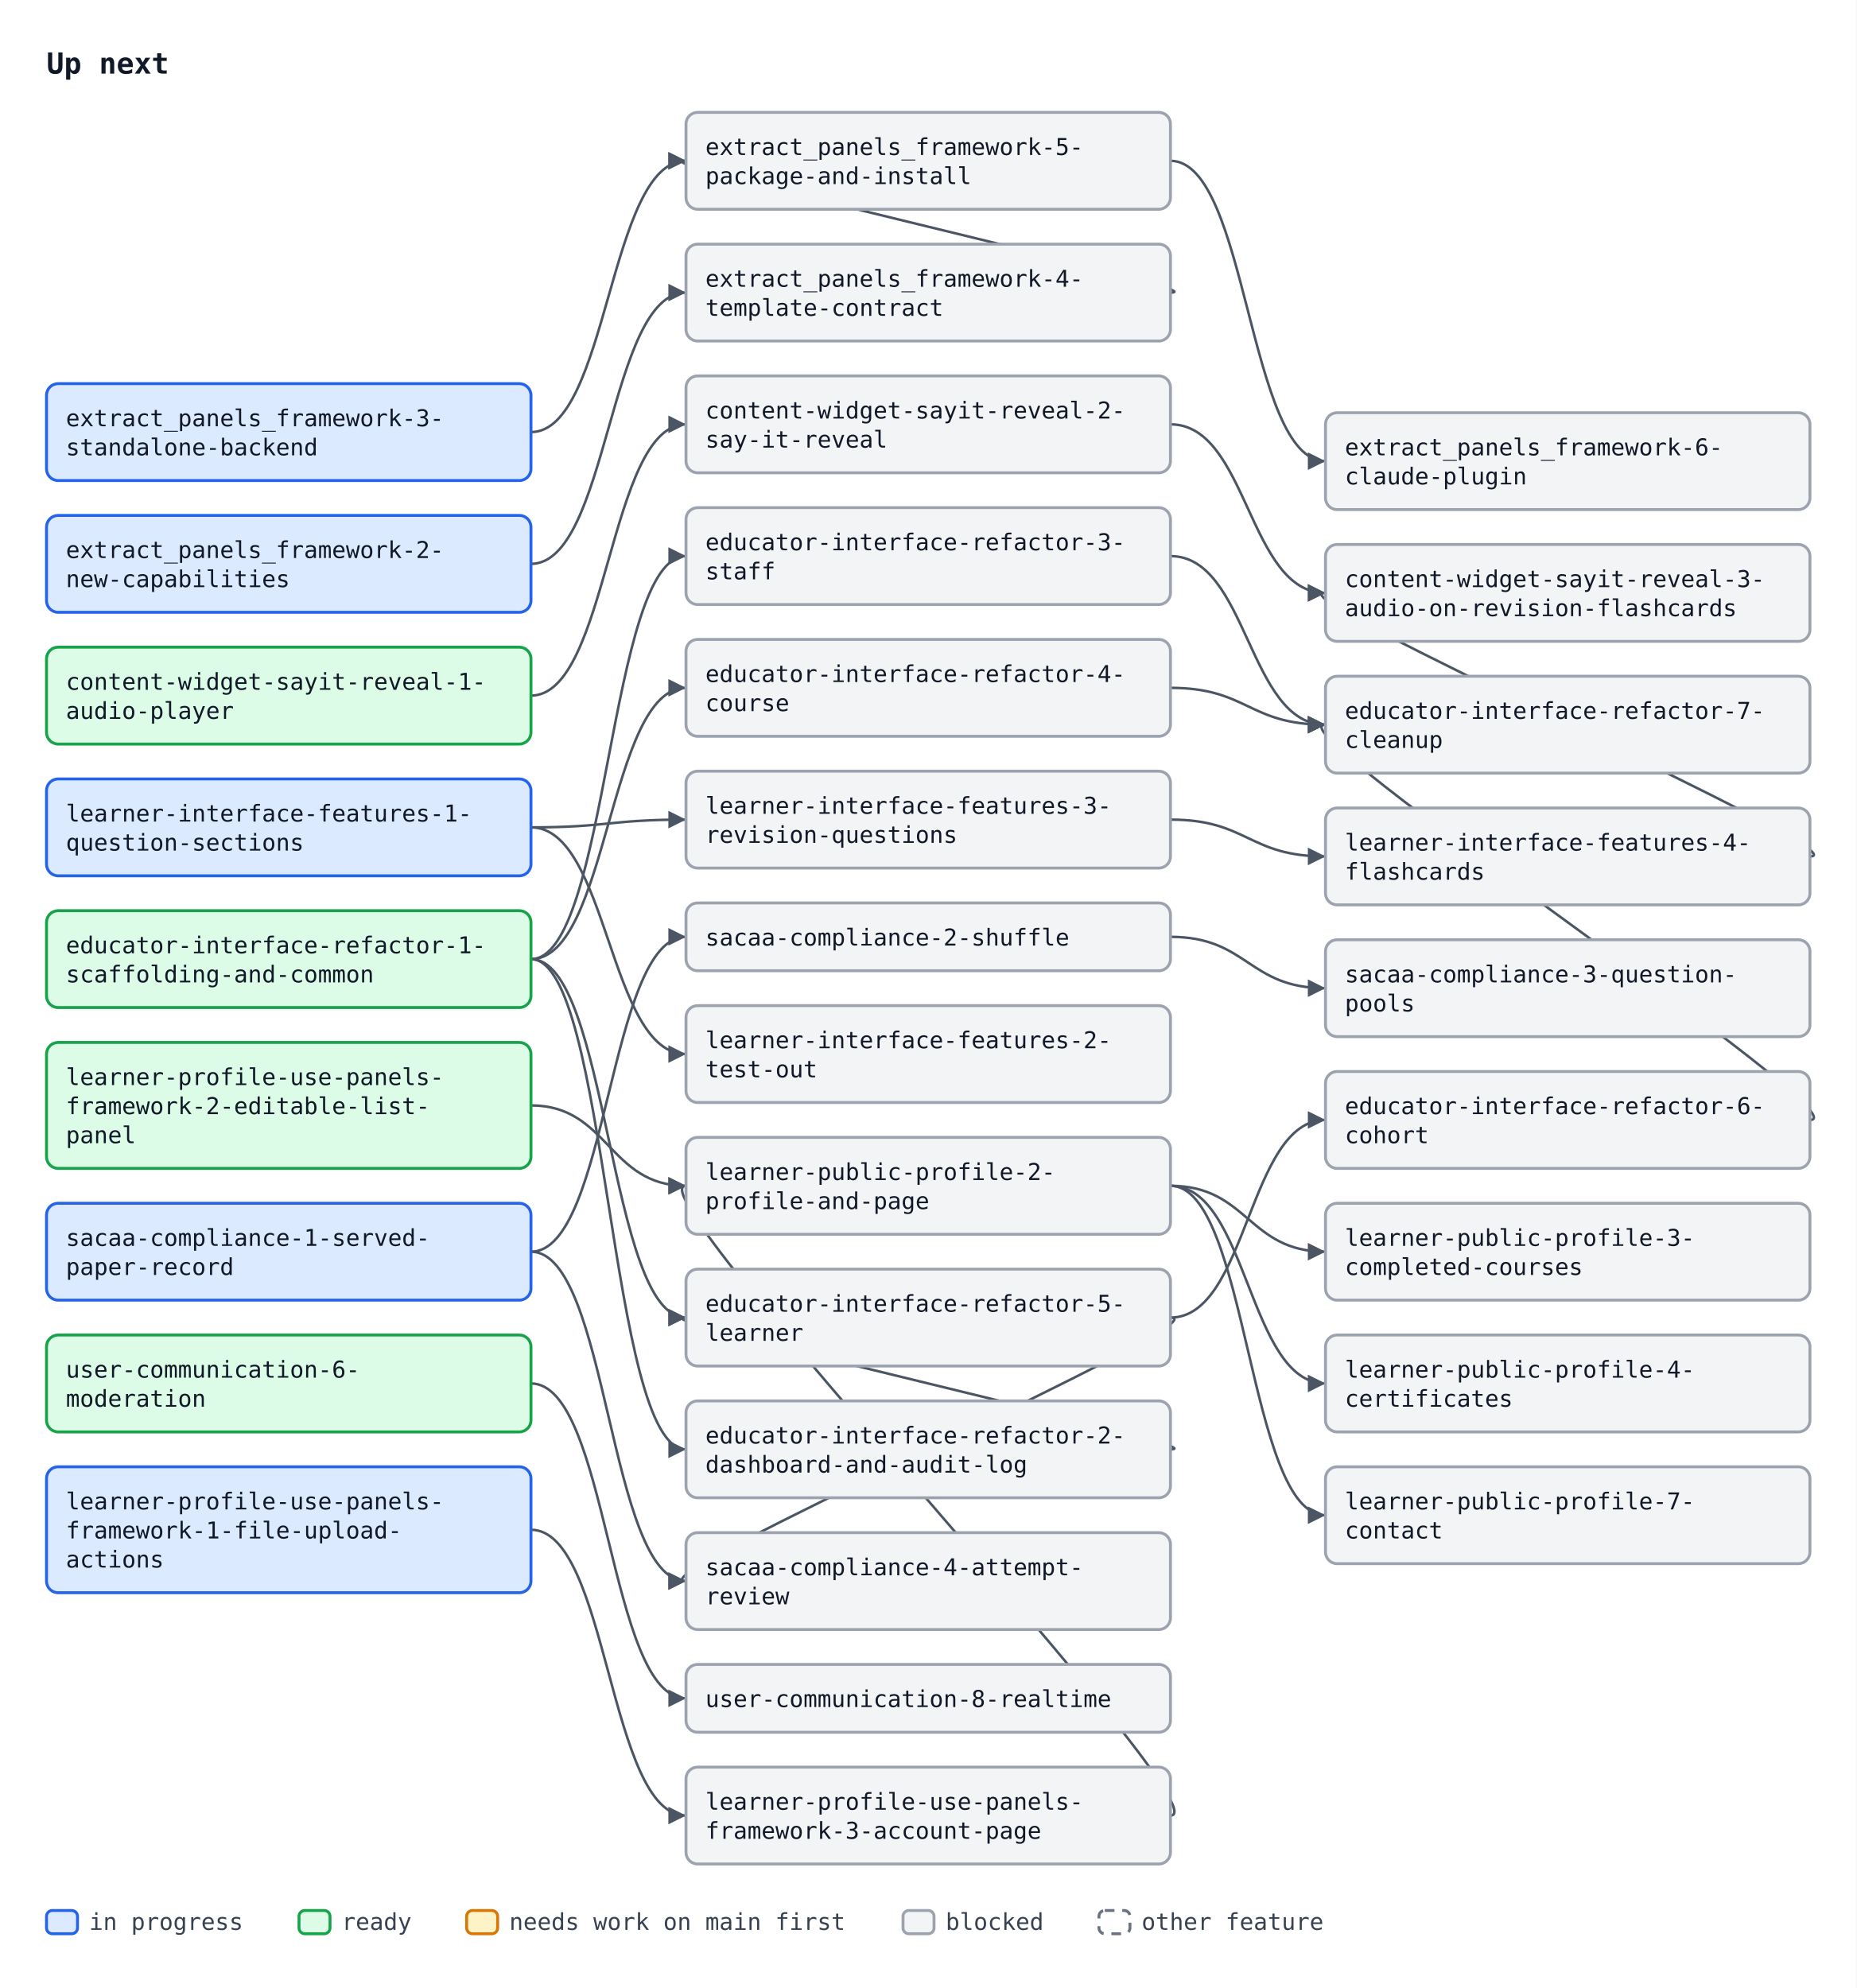
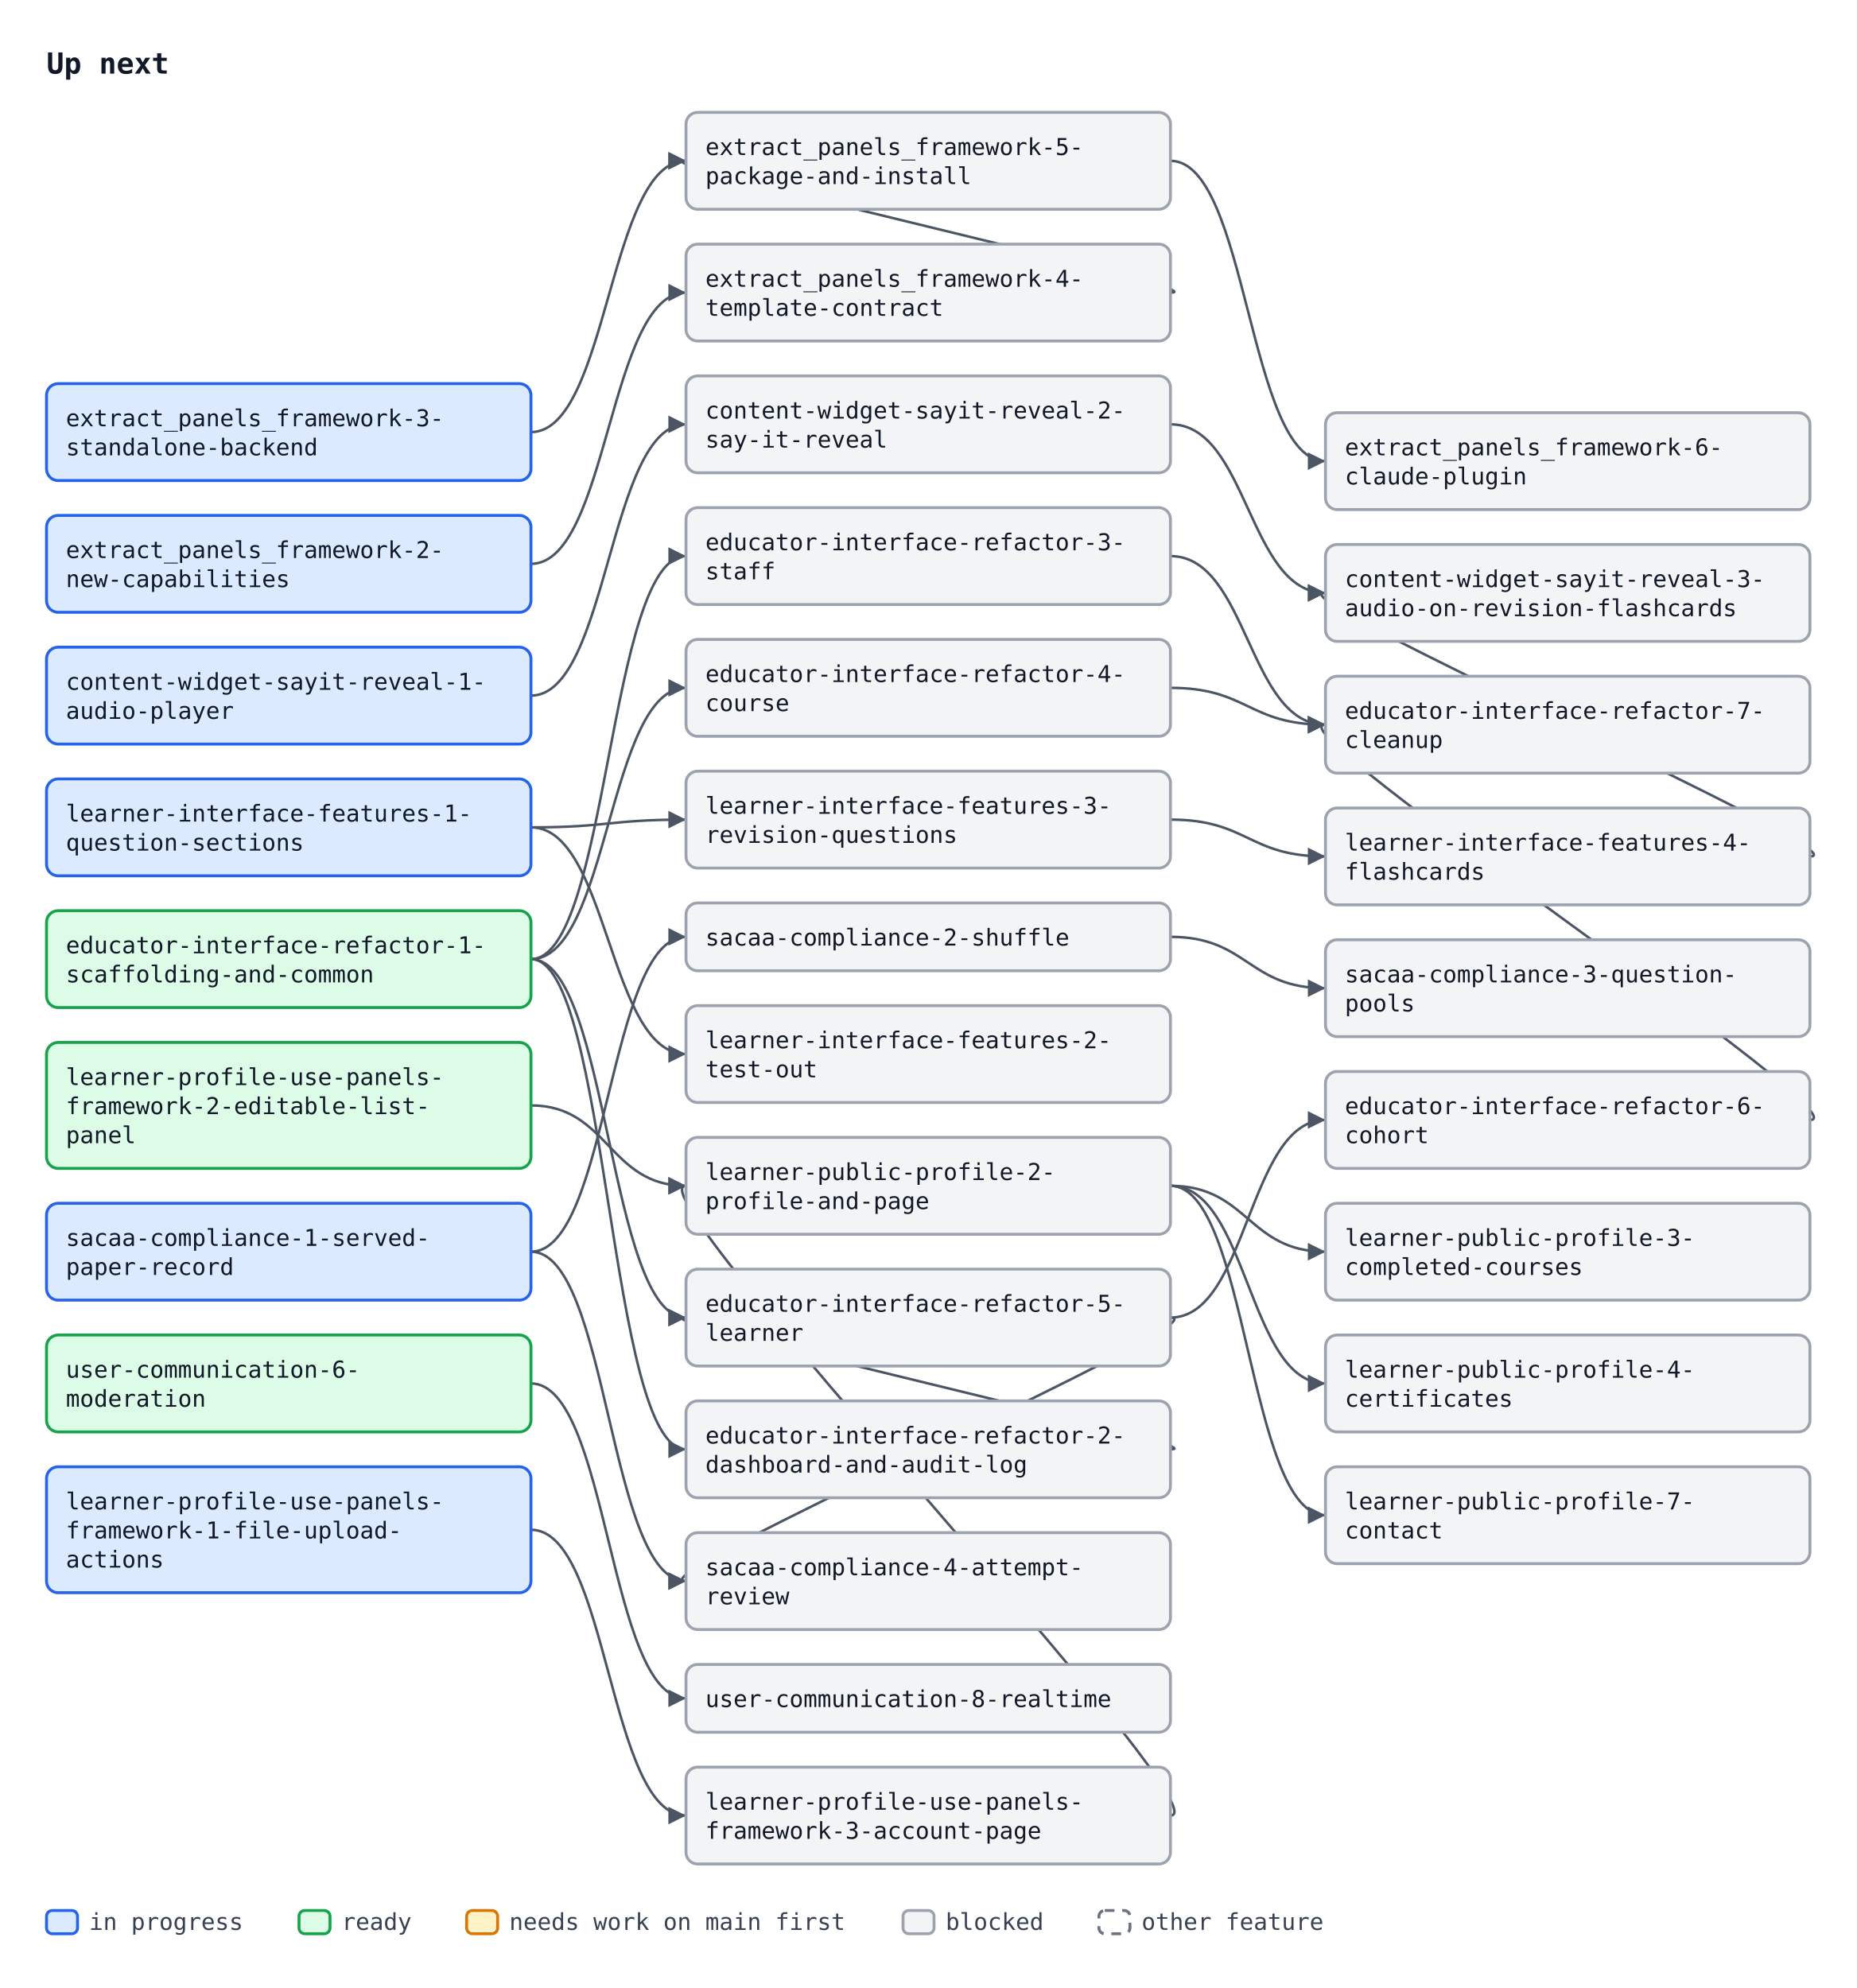
<svg xmlns="http://www.w3.org/2000/svg" width="958" height="1026" viewBox="0 0 958 1026" font-family="ui-monospace, SFMono-Regular, Menlo, Consolas, monospace" font-size="12">
  <defs>
    <marker id="arrow" viewBox="0 0 10 10" refX="10" refY="5" markerWidth="7" markerHeight="7" orient="auto-start-reverse">
      <path d="M0,0 L10,5 L0,10 z" fill="#4b5563" />
    </marker>
  </defs>
  <rect width="958" height="1026" fill="#ffffff" />
  <text x="24" y="38" font-size="15" font-weight="bold" fill="#111827">Up next</text>
  <path d="M274.0,291.0 C314.0,291.0 314.0,151.0 354.0,151.0" fill="none" stroke="#4b5563" stroke-width="1.3" marker-end="url(#arrow)" />
  <path d="M274.0,223.0 C314.0,223.0 314.0,83.0 354.0,83.0" fill="none" stroke="#4b5563" stroke-width="1.3" marker-end="url(#arrow)" />
  <path d="M604.0,151.0 C634.0,151.0 324.0,83.0 354.0,83.0" fill="none" stroke="#4b5563" stroke-width="1.3" marker-end="url(#arrow)" />
  <path d="M604.0,83.0 C644.0,83.0 644.0,238.0 684.0,238.0" fill="none" stroke="#4b5563" stroke-width="1.3" marker-end="url(#arrow)" />
  <path d="M274.0,495.0 C314.0,495.0 314.0,748.0 354.0,748.0" fill="none" stroke="#4b5563" stroke-width="1.3" marker-end="url(#arrow)" />
  <path d="M274.0,495.0 C314.0,495.0 314.0,287.0 354.0,287.0" fill="none" stroke="#4b5563" stroke-width="1.3" marker-end="url(#arrow)" />
  <path d="M274.0,495.0 C314.0,495.0 314.0,355.0 354.0,355.0" fill="none" stroke="#4b5563" stroke-width="1.3" marker-end="url(#arrow)" />
  <path d="M274.0,495.0 C314.0,495.0 314.0,680.0 354.0,680.0" fill="none" stroke="#4b5563" stroke-width="1.3" marker-end="url(#arrow)" />
  <path d="M604.0,748.0 C634.0,748.0 324.0,680.0 354.0,680.0" fill="none" stroke="#4b5563" stroke-width="1.3" marker-end="url(#arrow)" />
  <path d="M604.0,680.0 C644.0,680.0 644.0,578.0 684.0,578.0" fill="none" stroke="#4b5563" stroke-width="1.3" marker-end="url(#arrow)" />
  <path d="M604.0,287.0 C644.0,287.0 644.0,374.0 684.0,374.0" fill="none" stroke="#4b5563" stroke-width="1.3" marker-end="url(#arrow)" />
  <path d="M604.0,355.0 C644.0,355.0 644.0,374.0 684.0,374.0" fill="none" stroke="#4b5563" stroke-width="1.3" marker-end="url(#arrow)" />
  <path d="M934.0,578.0 C964.0,578.0 654.0,374.0 684.0,374.0" fill="none" stroke="#4b5563" stroke-width="1.3" marker-end="url(#arrow)" />
  <path d="M274.0,714.0 C314.0,714.0 314.0,876.5 354.0,876.5" fill="none" stroke="#4b5563" stroke-width="1.3" marker-end="url(#arrow)" />
  <path d="M274.0,646.0 C314.0,646.0 314.0,483.5 354.0,483.5" fill="none" stroke="#4b5563" stroke-width="1.3" marker-end="url(#arrow)" />
  <path d="M604.0,483.5 C644.0,483.5 644.0,510.0 684.0,510.0" fill="none" stroke="#4b5563" stroke-width="1.3" marker-end="url(#arrow)" />
  <path d="M274.0,646.0 C314.0,646.0 314.0,816.0 354.0,816.0" fill="none" stroke="#4b5563" stroke-width="1.3" marker-end="url(#arrow)" />
  <path d="M604.0,680.0 C634.0,680.0 324.0,816.0 354.0,816.0" fill="none" stroke="#4b5563" stroke-width="1.3" marker-end="url(#arrow)" />
  <path d="M274.0,427.0 C314.0,427.0 314.0,544.0 354.0,544.0" fill="none" stroke="#4b5563" stroke-width="1.3" marker-end="url(#arrow)" />
  <path d="M274.0,427.0 C314.0,427.0 314.0,423.0 354.0,423.0" fill="none" stroke="#4b5563" stroke-width="1.3" marker-end="url(#arrow)" />
  <path d="M604.0,423.0 C644.0,423.0 644.0,442.0 684.0,442.0" fill="none" stroke="#4b5563" stroke-width="1.3" marker-end="url(#arrow)" />
  <path d="M274.0,359.0 C314.0,359.0 314.0,219.0 354.0,219.0" fill="none" stroke="#4b5563" stroke-width="1.3" marker-end="url(#arrow)" />
  <path d="M604.0,219.0 C644.0,219.0 644.0,306.0 684.0,306.0" fill="none" stroke="#4b5563" stroke-width="1.3" marker-end="url(#arrow)" />
  <path d="M934.0,442.0 C964.0,442.0 654.0,306.0 684.0,306.0" fill="none" stroke="#4b5563" stroke-width="1.3" marker-end="url(#arrow)" />
  <path d="M274.0,789.5 C314.0,789.5 314.0,937.0 354.0,937.0" fill="none" stroke="#4b5563" stroke-width="1.3" marker-end="url(#arrow)" />
  <path d="M274.0,570.5 C314.0,570.5 314.0,612.0 354.0,612.0" fill="none" stroke="#4b5563" stroke-width="1.3" marker-end="url(#arrow)" />
  <path d="M604.0,937.0 C634.0,937.0 324.0,612.0 354.0,612.0" fill="none" stroke="#4b5563" stroke-width="1.3" marker-end="url(#arrow)" />
  <path d="M604.0,612.0 C644.0,612.0 644.0,646.0 684.0,646.0" fill="none" stroke="#4b5563" stroke-width="1.3" marker-end="url(#arrow)" />
  <path d="M604.0,612.0 C644.0,612.0 644.0,714.0 684.0,714.0" fill="none" stroke="#4b5563" stroke-width="1.3" marker-end="url(#arrow)" />
  <path d="M604.0,612.0 C644.0,612.0 644.0,782.0 684.0,782.0" fill="none" stroke="#4b5563" stroke-width="1.3" marker-end="url(#arrow)" />
  <rect x="24.0" y="266.0" width="250" height="50" rx="6" fill="#dbeafe" stroke="#2563eb" stroke-width="1.5" />
  <text x="34.0" y="288.0" fill="#111827">extract_panels_framework-2-</text>
  <text x="34.0" y="303.0" fill="#111827">new-capabilities</text>
  <rect x="24.0" y="198.0" width="250" height="50" rx="6" fill="#dbeafe" stroke="#2563eb" stroke-width="1.5" />
  <text x="34.0" y="220.0" fill="#111827">extract_panels_framework-3-</text>
  <text x="34.0" y="235.0" fill="#111827">standalone-backend</text>
  <rect x="354.0" y="126.0" width="250" height="50" rx="6" fill="#f3f4f6" stroke="#9ca3af" stroke-width="1.5" />
  <text x="364.0" y="148.0" fill="#111827">extract_panels_framework-4-</text>
  <text x="364.0" y="163.0" fill="#111827">template-contract</text>
  <rect x="354.0" y="58.0" width="250" height="50" rx="6" fill="#f3f4f6" stroke="#9ca3af" stroke-width="1.5" />
  <text x="364.0" y="80.0" fill="#111827">extract_panels_framework-5-</text>
  <text x="364.0" y="95.0" fill="#111827">package-and-install</text>
  <rect x="684.0" y="213.0" width="250" height="50" rx="6" fill="#f3f4f6" stroke="#9ca3af" stroke-width="1.5" />
  <text x="694.0" y="235.0" fill="#111827">extract_panels_framework-6-</text>
  <text x="694.0" y="250.0" fill="#111827">claude-plugin</text>
  <rect x="24.0" y="470.0" width="250" height="50" rx="6" fill="#dcfce7" stroke="#16a34a" stroke-width="1.5" />
  <text x="34.0" y="492.0" fill="#111827">educator-interface-refactor-1-</text>
  <text x="34.0" y="507.0" fill="#111827">scaffolding-and-common</text>
  <rect x="354.0" y="723.0" width="250" height="50" rx="6" fill="#f3f4f6" stroke="#9ca3af" stroke-width="1.5" />
  <text x="364.0" y="745.0" fill="#111827">educator-interface-refactor-2-</text>
  <text x="364.0" y="760.0" fill="#111827">dashboard-and-audit-log</text>
  <rect x="354.0" y="262.0" width="250" height="50" rx="6" fill="#f3f4f6" stroke="#9ca3af" stroke-width="1.5" />
  <text x="364.0" y="284.0" fill="#111827">educator-interface-refactor-3-</text>
  <text x="364.0" y="299.0" fill="#111827">staff</text>
  <rect x="354.0" y="330.0" width="250" height="50" rx="6" fill="#f3f4f6" stroke="#9ca3af" stroke-width="1.5" />
  <text x="364.0" y="352.0" fill="#111827">educator-interface-refactor-4-</text>
  <text x="364.0" y="367.0" fill="#111827">course</text>
  <rect x="354.0" y="655.0" width="250" height="50" rx="6" fill="#f3f4f6" stroke="#9ca3af" stroke-width="1.5" />
  <text x="364.0" y="677.0" fill="#111827">educator-interface-refactor-5-</text>
  <text x="364.0" y="692.0" fill="#111827">learner</text>
  <rect x="684.0" y="553.0" width="250" height="50" rx="6" fill="#f3f4f6" stroke="#9ca3af" stroke-width="1.5" />
  <text x="694.0" y="575.0" fill="#111827">educator-interface-refactor-6-</text>
  <text x="694.0" y="590.0" fill="#111827">cohort</text>
  <rect x="684.0" y="349.0" width="250" height="50" rx="6" fill="#f3f4f6" stroke="#9ca3af" stroke-width="1.5" />
  <text x="694.0" y="371.0" fill="#111827">educator-interface-refactor-7-</text>
  <text x="694.0" y="386.0" fill="#111827">cleanup</text>
  <rect x="24.0" y="689.0" width="250" height="50" rx="6" fill="#dcfce7" stroke="#16a34a" stroke-width="1.5" />
  <text x="34.0" y="711.0" fill="#111827">user-communication-6-</text>
  <text x="34.0" y="726.0" fill="#111827">moderation</text>
  <rect x="354.0" y="859.0" width="250" height="35" rx="6" fill="#f3f4f6" stroke="#9ca3af" stroke-width="1.5" />
  <text x="364.0" y="881.0" fill="#111827">user-communication-8-realtime</text>
  <rect x="24.0" y="621.0" width="250" height="50" rx="6" fill="#dbeafe" stroke="#2563eb" stroke-width="1.5" />
  <text x="34.0" y="643.0" fill="#111827">sacaa-compliance-1-served-</text>
  <text x="34.0" y="658.0" fill="#111827">paper-record</text>
  <rect x="354.0" y="466.0" width="250" height="35" rx="6" fill="#f3f4f6" stroke="#9ca3af" stroke-width="1.5" />
  <text x="364.0" y="488.0" fill="#111827">sacaa-compliance-2-shuffle</text>
  <rect x="684.0" y="485.0" width="250" height="50" rx="6" fill="#f3f4f6" stroke="#9ca3af" stroke-width="1.5" />
  <text x="694.0" y="507.0" fill="#111827">sacaa-compliance-3-question-</text>
  <text x="694.0" y="522.0" fill="#111827">pools</text>
  <rect x="354.0" y="791.0" width="250" height="50" rx="6" fill="#f3f4f6" stroke="#9ca3af" stroke-width="1.5" />
  <text x="364.0" y="813.0" fill="#111827">sacaa-compliance-4-attempt-</text>
  <text x="364.0" y="828.0" fill="#111827">review</text>
  <rect x="24.0" y="402.0" width="250" height="50" rx="6" fill="#dbeafe" stroke="#2563eb" stroke-width="1.5" />
  <text x="34.0" y="424.0" fill="#111827">learner-interface-features-1-</text>
  <text x="34.0" y="439.0" fill="#111827">question-sections</text>
  <rect x="354.0" y="519.0" width="250" height="50" rx="6" fill="#f3f4f6" stroke="#9ca3af" stroke-width="1.5" />
  <text x="364.0" y="541.0" fill="#111827">learner-interface-features-2-</text>
  <text x="364.0" y="556.0" fill="#111827">test-out</text>
  <rect x="354.0" y="398.0" width="250" height="50" rx="6" fill="#f3f4f6" stroke="#9ca3af" stroke-width="1.5" />
  <text x="364.0" y="420.0" fill="#111827">learner-interface-features-3-</text>
  <text x="364.0" y="435.0" fill="#111827">revision-questions</text>
  <rect x="684.0" y="417.0" width="250" height="50" rx="6" fill="#f3f4f6" stroke="#9ca3af" stroke-width="1.5" />
  <text x="694.0" y="439.0" fill="#111827">learner-interface-features-4-</text>
  <text x="694.0" y="454.0" fill="#111827">flashcards</text>
-   <rect x="24.0" y="334.0" width="250" height="50" rx="6" fill="#dcfce7" stroke="#16a34a" stroke-width="1.5" />
+   <rect x="24.0" y="334.0" width="250" height="50" rx="6" fill="#dbeafe" stroke="#2563eb" stroke-width="1.5" />
  <text x="34.0" y="356.0" fill="#111827">content-widget-sayit-reveal-1-</text>
  <text x="34.0" y="371.0" fill="#111827">audio-player</text>
  <rect x="354.0" y="194.0" width="250" height="50" rx="6" fill="#f3f4f6" stroke="#9ca3af" stroke-width="1.5" />
  <text x="364.0" y="216.0" fill="#111827">content-widget-sayit-reveal-2-</text>
  <text x="364.0" y="231.0" fill="#111827">say-it-reveal</text>
  <rect x="684.0" y="281.0" width="250" height="50" rx="6" fill="#f3f4f6" stroke="#9ca3af" stroke-width="1.5" />
  <text x="694.0" y="303.0" fill="#111827">content-widget-sayit-reveal-3-</text>
  <text x="694.0" y="318.0" fill="#111827">audio-on-revision-flashcards</text>
  <rect x="24.0" y="757.0" width="250" height="65" rx="6" fill="#dbeafe" stroke="#2563eb" stroke-width="1.5" />
  <text x="34.0" y="779.0" fill="#111827">learner-profile-use-panels-</text>
  <text x="34.0" y="794.0" fill="#111827">framework-1-file-upload-</text>
  <text x="34.0" y="809.0" fill="#111827">actions</text>
  <rect x="24.0" y="538.0" width="250" height="65" rx="6" fill="#dcfce7" stroke="#16a34a" stroke-width="1.5" />
  <text x="34.0" y="560.0" fill="#111827">learner-profile-use-panels-</text>
  <text x="34.0" y="575.0" fill="#111827">framework-2-editable-list-</text>
  <text x="34.0" y="590.0" fill="#111827">panel</text>
  <rect x="354.0" y="912.0" width="250" height="50" rx="6" fill="#f3f4f6" stroke="#9ca3af" stroke-width="1.5" />
  <text x="364.0" y="934.0" fill="#111827">learner-profile-use-panels-</text>
  <text x="364.0" y="949.0" fill="#111827">framework-3-account-page</text>
  <rect x="354.0" y="587.0" width="250" height="50" rx="6" fill="#f3f4f6" stroke="#9ca3af" stroke-width="1.5" />
  <text x="364.0" y="609.0" fill="#111827">learner-public-profile-2-</text>
  <text x="364.0" y="624.0" fill="#111827">profile-and-page</text>
  <rect x="684.0" y="621.0" width="250" height="50" rx="6" fill="#f3f4f6" stroke="#9ca3af" stroke-width="1.5" />
  <text x="694.0" y="643.0" fill="#111827">learner-public-profile-3-</text>
  <text x="694.0" y="658.0" fill="#111827">completed-courses</text>
  <rect x="684.0" y="689.0" width="250" height="50" rx="6" fill="#f3f4f6" stroke="#9ca3af" stroke-width="1.5" />
  <text x="694.0" y="711.0" fill="#111827">learner-public-profile-4-</text>
  <text x="694.0" y="726.0" fill="#111827">certificates</text>
  <rect x="684.0" y="757.0" width="250" height="50" rx="6" fill="#f3f4f6" stroke="#9ca3af" stroke-width="1.5" />
  <text x="694.0" y="779.0" fill="#111827">learner-public-profile-7-</text>
  <text x="694.0" y="794.0" fill="#111827">contact</text>
  <rect x="24.0" y="986" width="16" height="12" rx="3" fill="#dbeafe" stroke="#2563eb" stroke-width="1.5" />
  <text x="46.0" y="996" fill="#374151">in progress</text>
  <rect x="154.3" y="986" width="16" height="12" rx="3" fill="#dcfce7" stroke="#16a34a" stroke-width="1.5" />
  <text x="176.3" y="996" fill="#374151">ready</text>
  <rect x="240.8" y="986" width="16" height="12" rx="3" fill="#fef3c7" stroke="#d97706" stroke-width="1.5" />
  <text x="262.8" y="996" fill="#374151">needs work on main first</text>
  <rect x="466.0" y="986" width="16" height="12" rx="3" fill="#f3f4f6" stroke="#9ca3af" stroke-width="1.5" />
  <text x="488.0" y="996" fill="#374151">blocked</text>
  <rect x="567.1" y="986" width="16" height="12" rx="3" fill="#ffffff" stroke="#6b7280" stroke-width="1.5" stroke-dasharray="5 4" />
  <text x="589.1" y="996" fill="#374151">other feature</text>
</svg>
